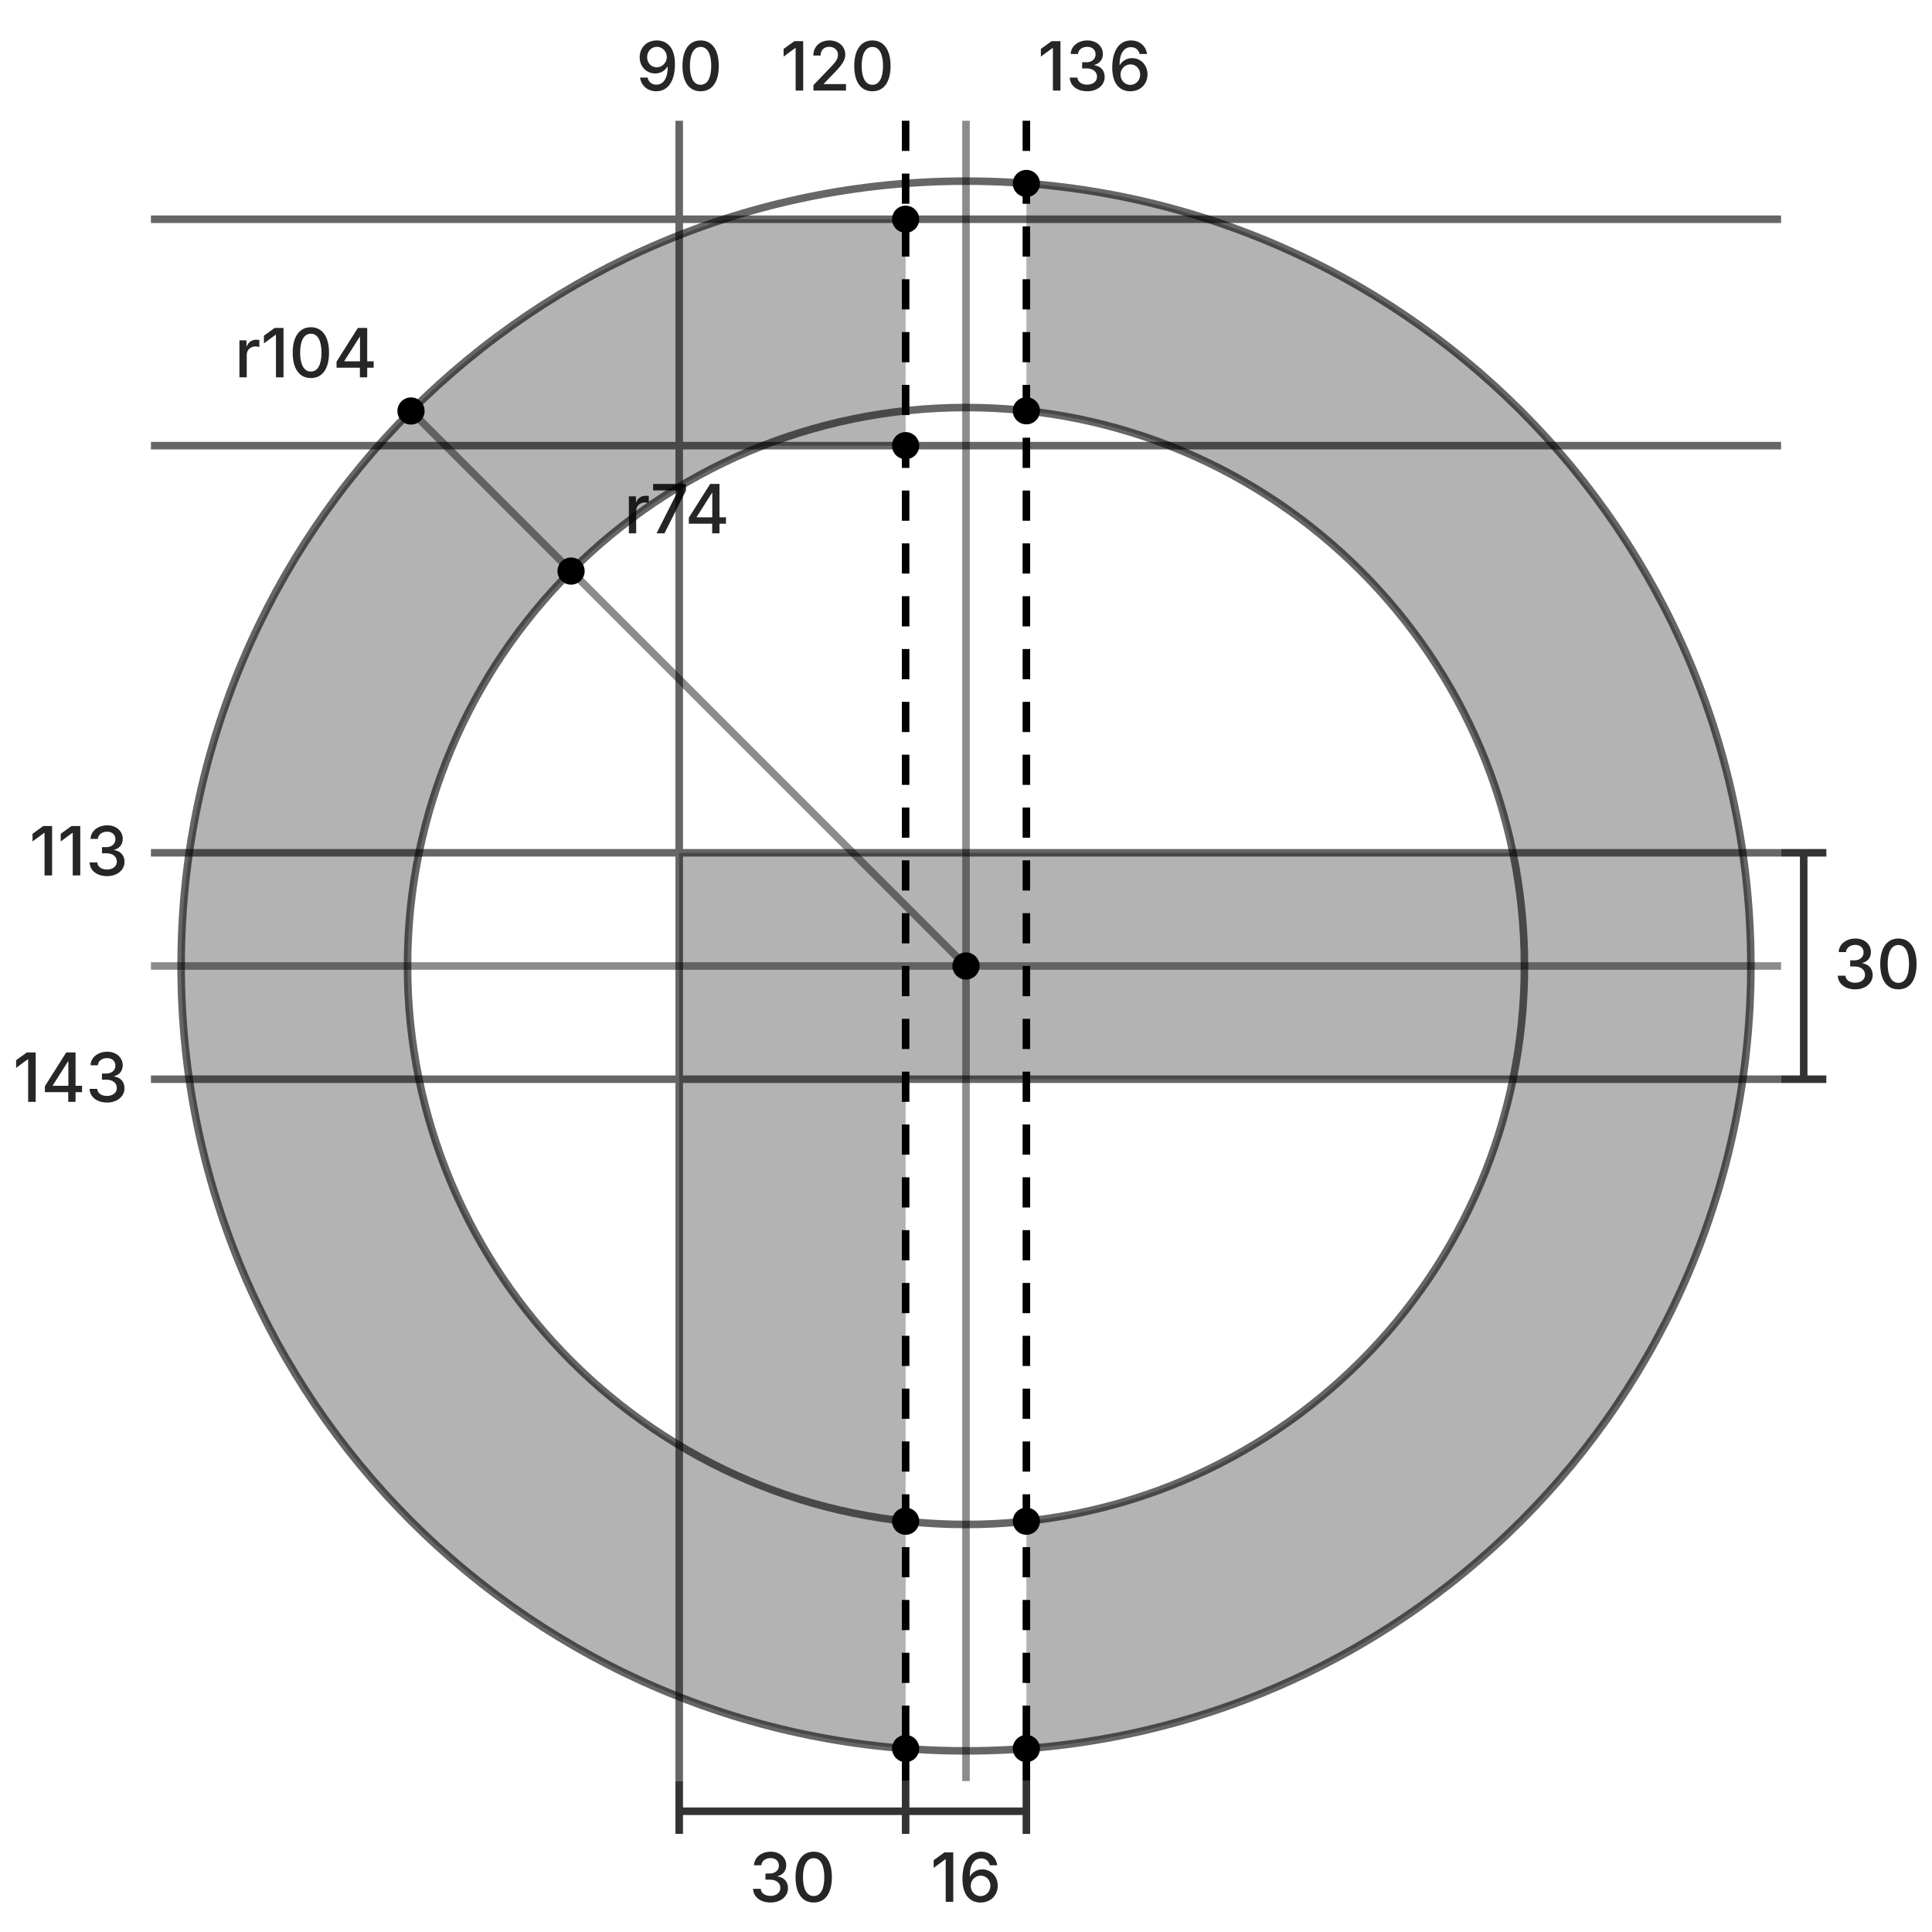
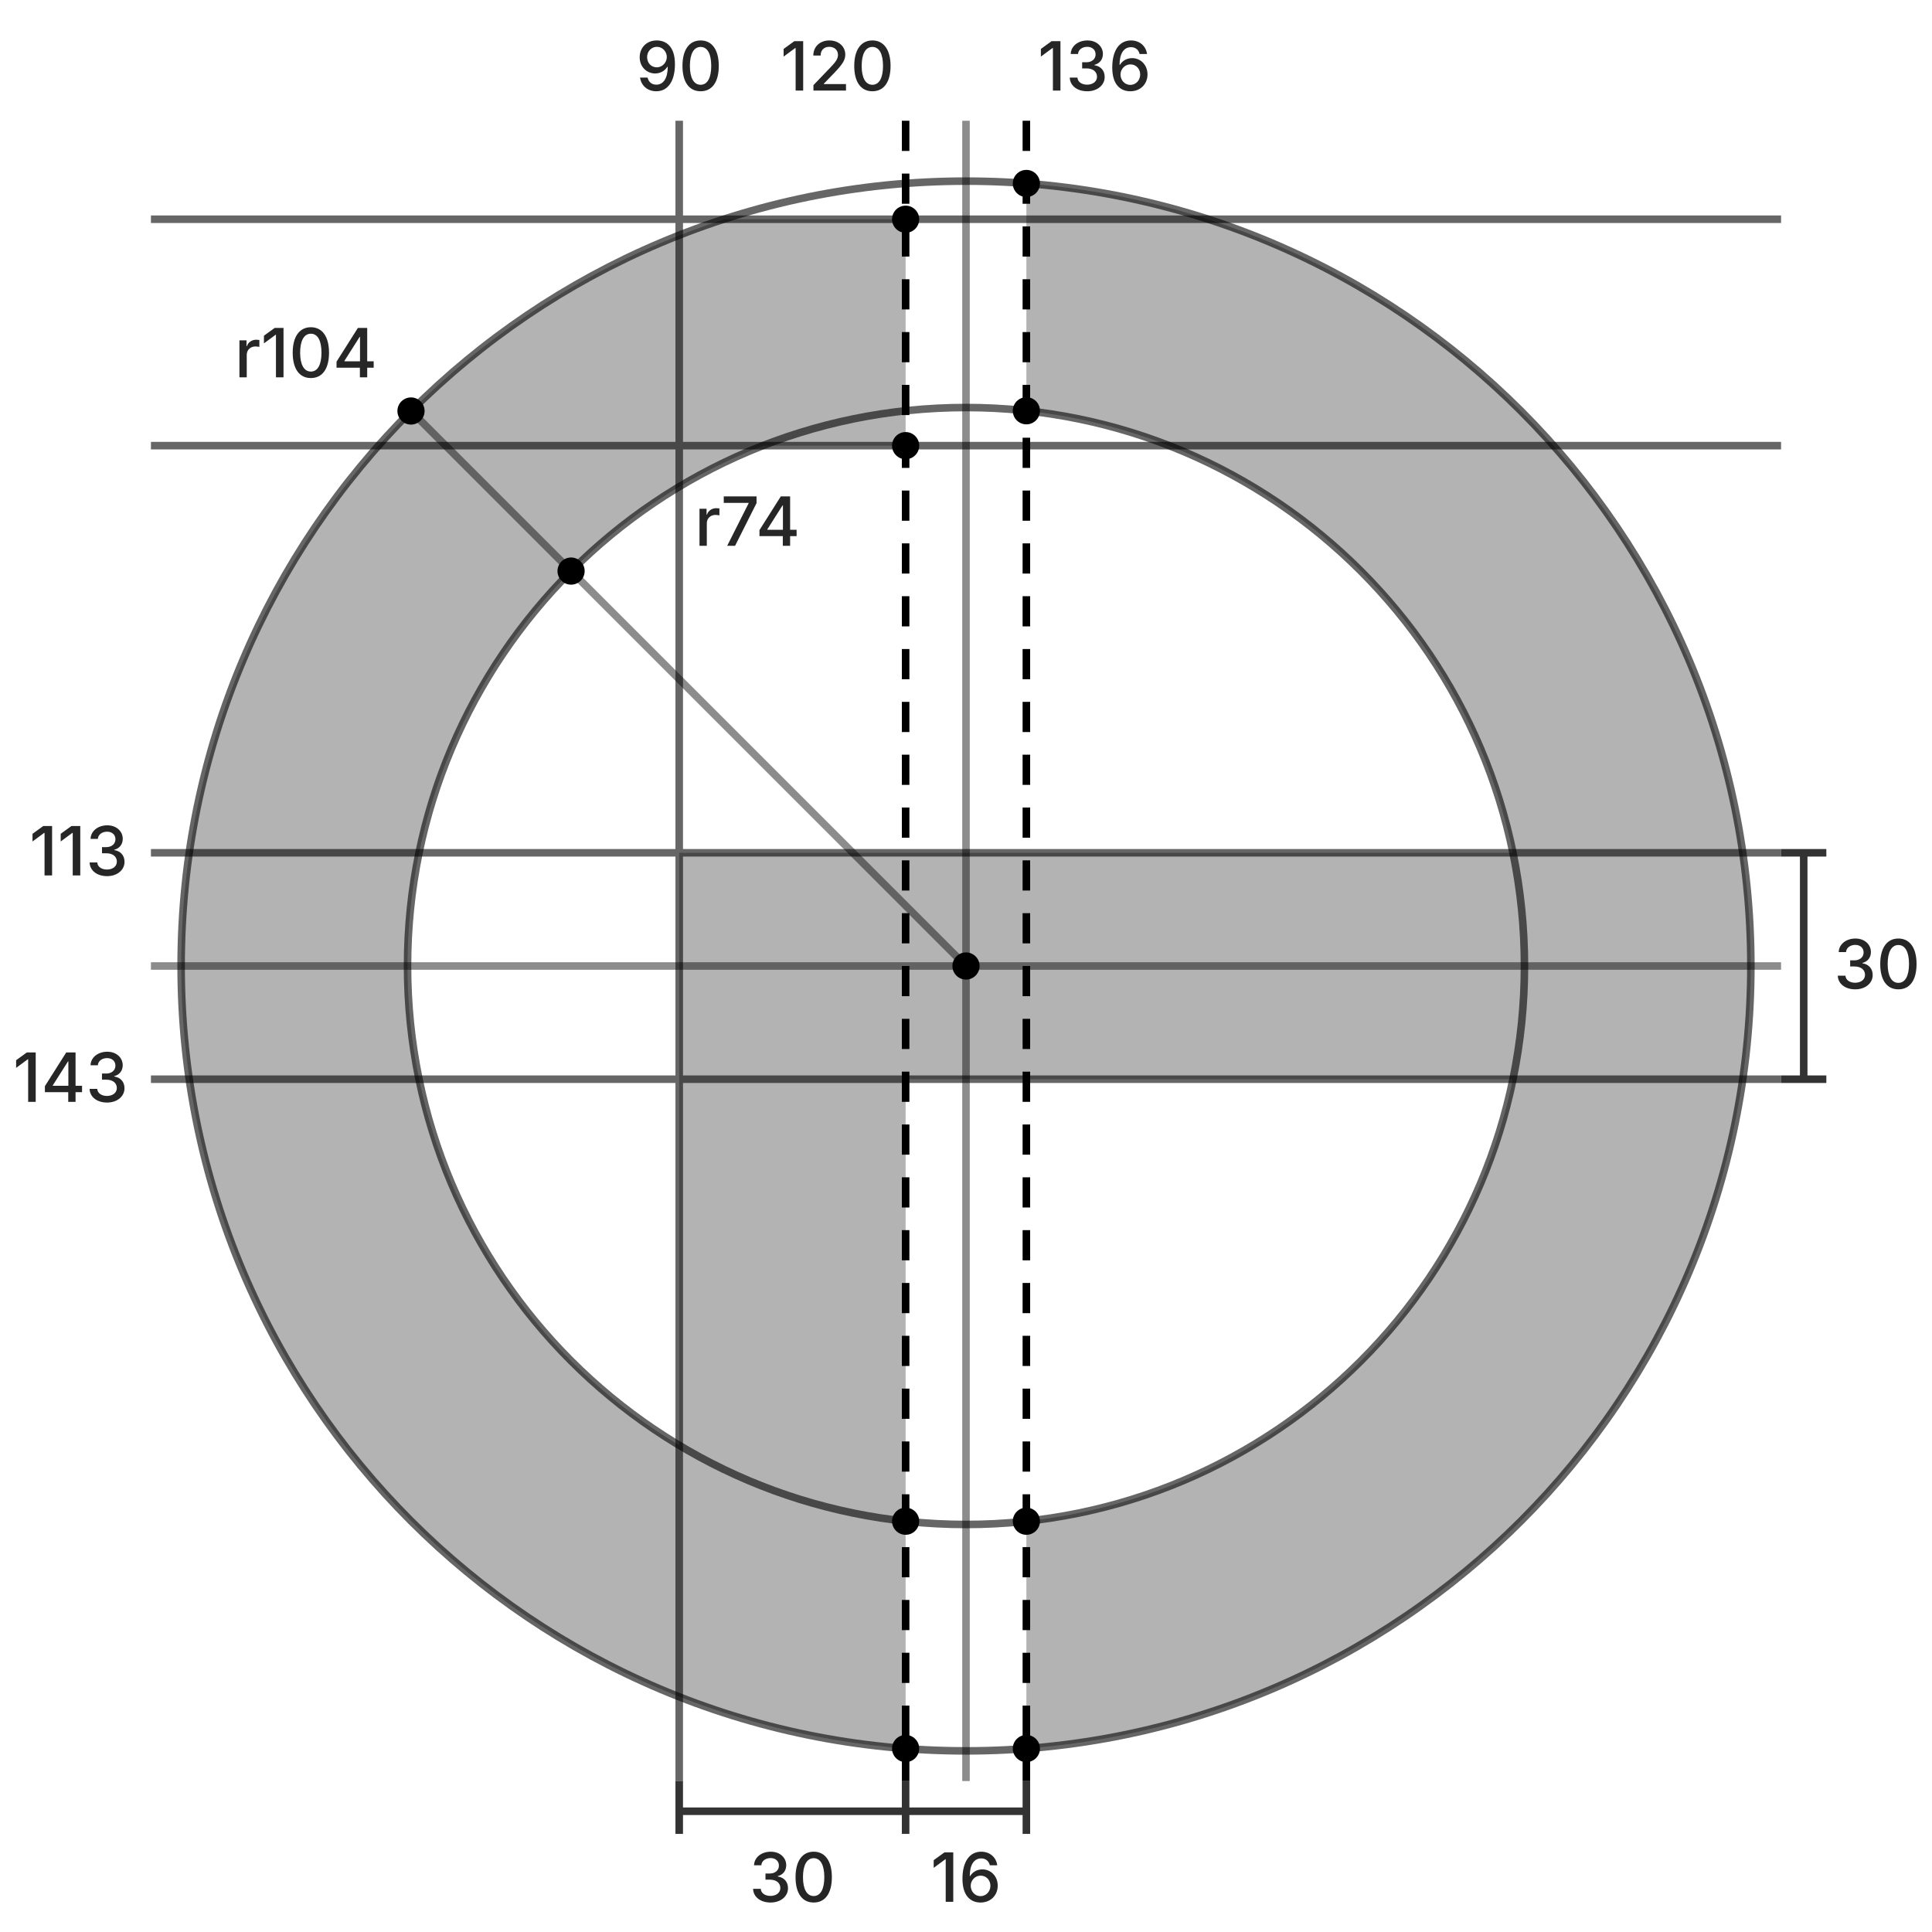
<svg xmlns="http://www.w3.org/2000/svg" viewBox="0 0 256 256" width="256" height="256" fill="currentColor" role="img" aria-label="upright-fix-c construction">
  <path opacity="0.3" fill-rule="evenodd" d="M120 29.05L96 29.05A104 104 0 0 0 120 231.69L120 143L200.46 143A74 74 0 0 1 136 201.57L136 231.69A104 104 0 0 0 136 24.31L136 54.43A74 74 0 0 1 200.46 113L90 113L90 191.5A74 74 0 0 1 101.14 59.05L120 59.05Z" />
  <g fill="none" stroke="currentColor" stroke-width="1">
    <circle cx="128" cy="128" r="104" opacity="0.6" vector-effect="non-scaling-stroke" />
    <circle cx="128" cy="128" r="74" opacity="0.6" vector-effect="non-scaling-stroke" />
    <path opacity="0.45" vector-effect="non-scaling-stroke" d="M128 16V236M20 128H236M128 128L54.46 54.46" />
    <path opacity="0.6" vector-effect="non-scaling-stroke" d="M90 16V236M20 113H236M20 143H236M20 29.05H236M20 59.05H236" />
    <path opacity="1" stroke-dasharray="4 3" vector-effect="non-scaling-stroke" d="M120 16V236M136 16V236" />
    <path opacity="0.8" vector-effect="non-scaling-stroke" d="M90 240H120M90 236V243M120 236V243M120 240H136M120 236V243M136 236V243M239 113V143M236 113H242M236 143H242" />
  </g>
  <g>
    <circle cx="128" cy="128" r="1.8" />
    <circle cx="54.46" cy="54.46" r="1.8" />
    <circle cx="75.67" cy="75.67" r="1.8" />
    <circle cx="120" cy="231.69" r="1.8" />
    <circle cx="136" cy="231.69" r="1.8" />
    <circle cx="120" cy="201.57" r="1.8" />
    <circle cx="136" cy="201.57" r="1.8" />
    <circle cx="120" cy="29.05" r="1.8" />
    <circle cx="120" cy="59.05" r="1.8" />
    <circle cx="136" cy="24.31" r="1.8" />
    <circle cx="136" cy="54.43" r="1.8" />
  </g>
  <g font-family="Inter, ui-sans-serif, system-ui, sans-serif" font-size="9" font-weight="500" opacity="0.85">
    <text x="90" y="12" text-anchor="middle">90</text>
    <text x="118.5" y="12" text-anchor="end">120</text>
    <text x="137.5" y="12" text-anchor="start">136</text>
    <text x="17" y="116" text-anchor="end">113</text>
    <text x="17" y="146" text-anchor="end">143</text>
    <text x="105" y="252" text-anchor="middle">30</text>
    <text x="128" y="252" text-anchor="middle">16</text>
    <text x="243" y="131">30</text>
    <text x="50" y="50" text-anchor="end">r104</text>
-     <text x="82.67" y="70.67">r74</text>
+     <text x="92.03" y="72.32">r74</text>
  </g>
</svg>
